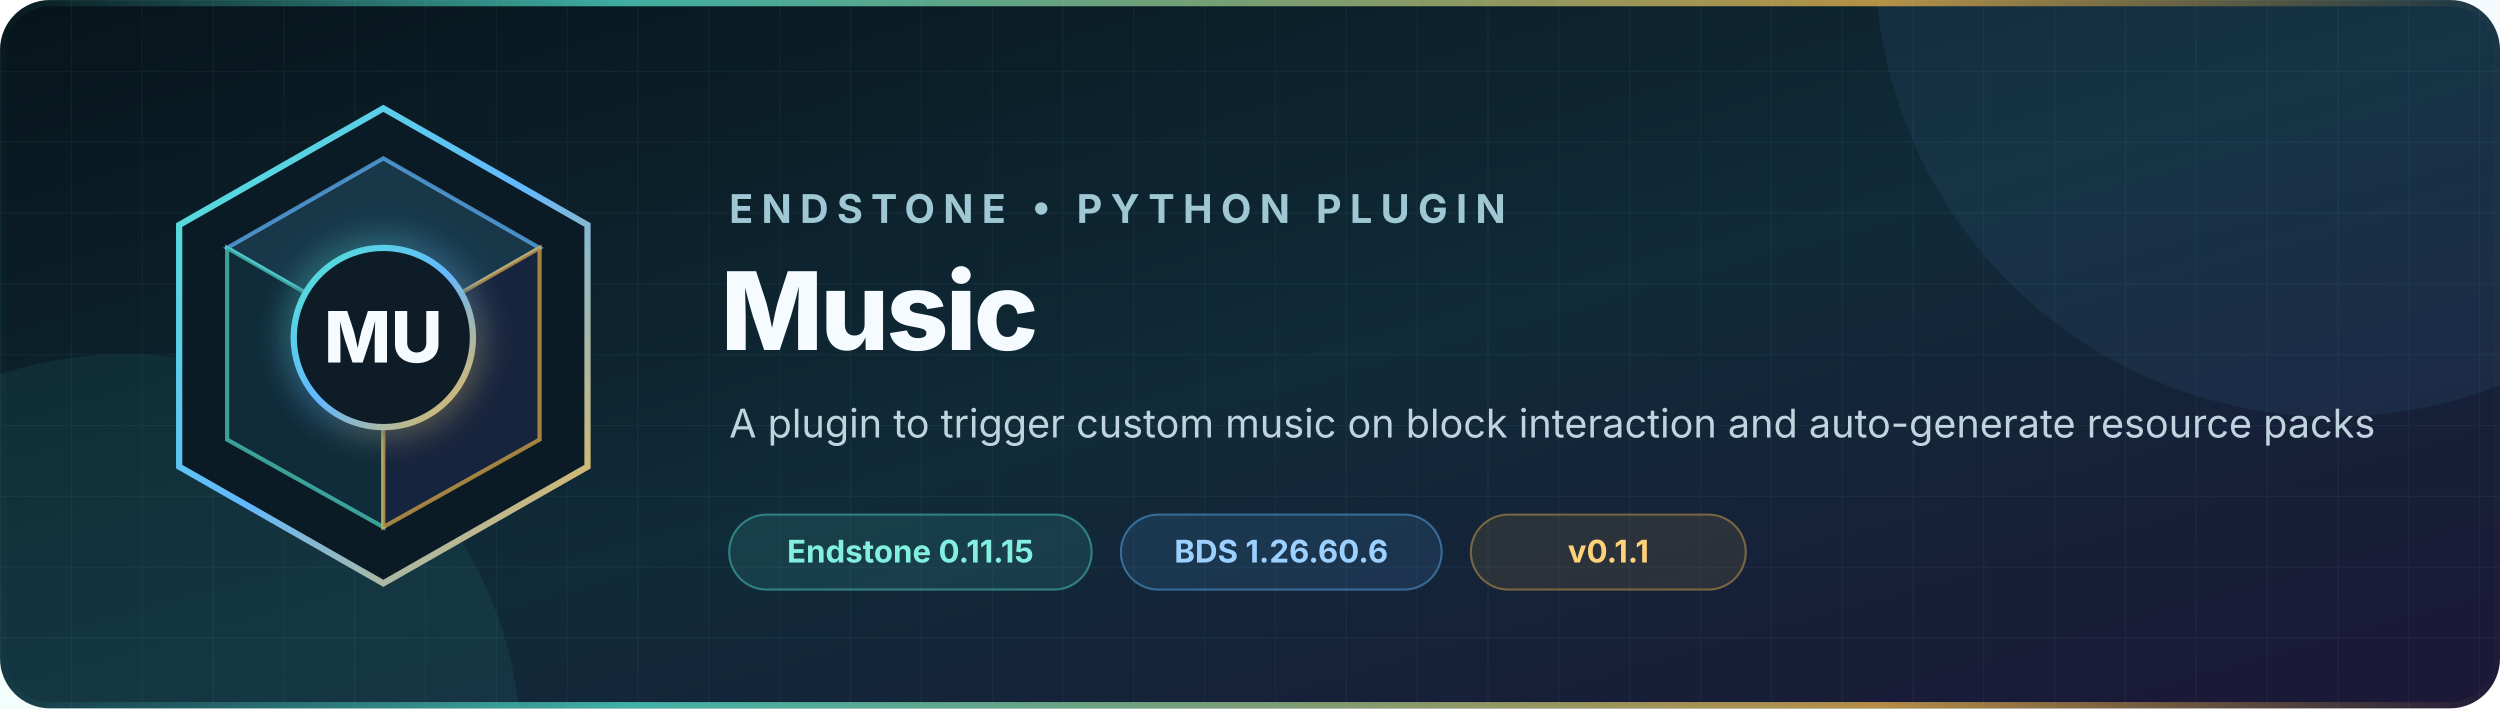
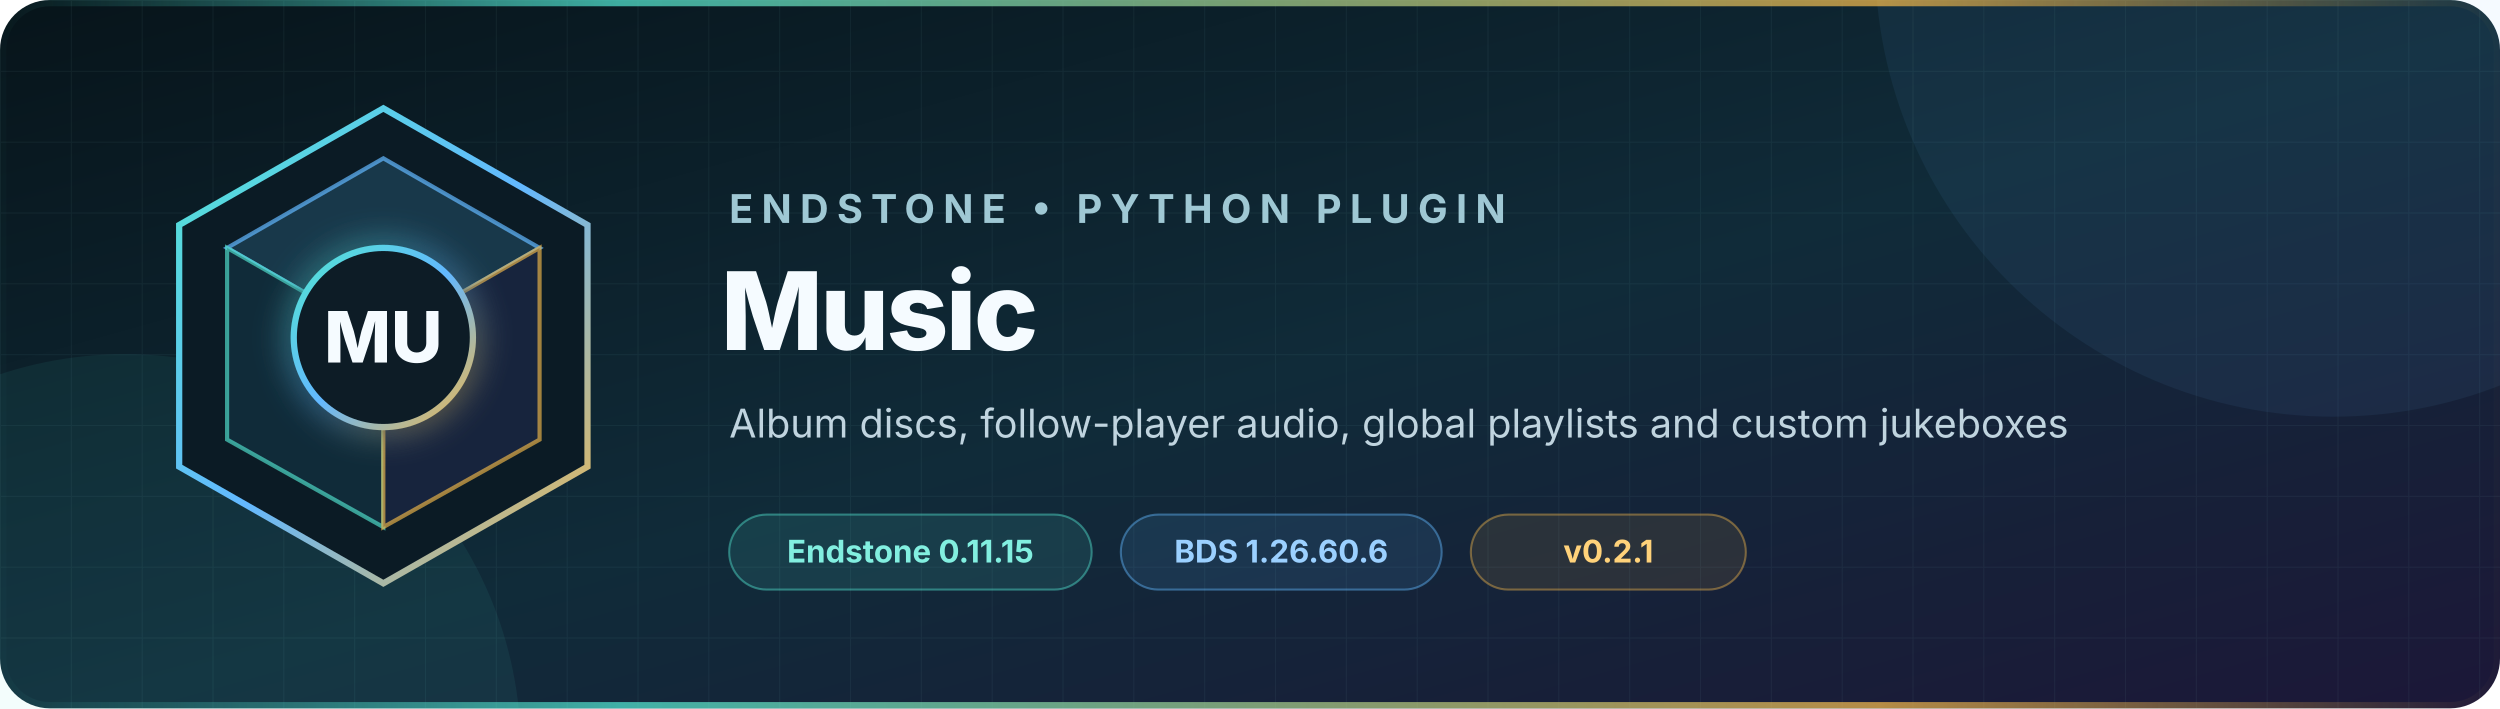
<svg xmlns="http://www.w3.org/2000/svg" width="1200" height="340" viewBox="0 0 1200 340" role="img" aria-labelledby="title description">
  <defs>
    <linearGradient id="background" x1="0" y1="0" x2="1" y2="1">
      <stop offset="0" stop-color="#07141a" />
      <stop offset="0.52" stop-color="#102b39" />
      <stop offset="1" stop-color="#1c1738" />
    </linearGradient>
    <linearGradient id="accent" x1="0" y1="0" x2="1" y2="1">
      <stop offset="0" stop-color="#52e5d1" />
      <stop offset="0.5" stop-color="#63b8ff" />
      <stop offset="1" stop-color="#f2b84b" />
    </linearGradient>
    <linearGradient id="rule" x1="0" y1="0" x2="1" y2="0">
      <stop offset="0" stop-color="#52e5d1" stop-opacity="0" />
      <stop offset="0.25" stop-color="#52e5d1" />
      <stop offset="0.75" stop-color="#f2b84b" />
      <stop offset="1" stop-color="#f2b84b" stop-opacity="0" />
    </linearGradient>
    <pattern id="grid" width="34" height="34" patternUnits="userSpaceOnUse">
      <path d="M34 0H0V34" fill="none" stroke="#9cdceb" stroke-opacity="0.055" />
    </pattern>
    <filter id="glow" x="-50%" y="-50%" width="200%" height="200%">
      <feGaussianBlur stdDeviation="8" result="blur" />
      <feMerge>
        <feMergeNode in="blur" />
        <feMergeNode in="SourceGraphic" />
      </feMerge>
    </filter>
  </defs>
  <rect width="1200" height="340" rx="24" fill="url(#background)" />
  <rect width="1200" height="340" rx="24" fill="url(#grid)" />
  <circle cx="1120" cy="-20" r="220" fill="#63b8ff" opacity="0.07" />
  <circle cx="60" cy="360" r="190" fill="#52e5d1" opacity="0.07" />
  <g transform="translate(72 48)">
    <path d="M112 4 210 60v116l-98 56-98-56V60Z" fill="#0b1b25" stroke="url(#accent)" stroke-width="3" />
    <path d="m112 28 75 43-75 43-75-43Z" fill="#18384a" stroke="#63b8ff" stroke-opacity="0.7" stroke-width="2" />
    <path d="m37 71 75 43v91l-75-42Z" fill="#102b39" stroke="#52e5d1" stroke-opacity="0.65" stroke-width="2" />
    <path d="m187 71-75 43v91l75-42Z" fill="#17243d" stroke="#f2b84b" stroke-opacity="0.65" stroke-width="2" />
    <circle cx="112" cy="114" r="43" fill="#0b1b25" stroke="url(#accent)" stroke-width="3" filter="url(#glow)" />
    <text x="112" y="126" text-anchor="middle" fill="#f5fbff" font-family="Inter, Segoe UI, Arial, sans-serif" font-size="34" font-weight="760">MU</text>
  </g>
  <g font-family="Inter, Segoe UI, Arial, sans-serif">
    <text x="350" y="107" fill="#9fc8d4" font-size="19" font-weight="650" letter-spacing="4">ENDSTONE • PYTHON PLUGIN</text>
    <text x="346" y="168" fill="#f5fbff" font-size="52" font-weight="760" letter-spacing="-1.3">Music</text>
-     <text x="350" y="210" fill="#c0d4df" font-size="19">A plugin to trigger custom music on block interaction and auto-generate resource packs</text>
+     <text x="350" y="210" fill="#c0d4df" font-size="19">Album discs, follow-player audio, global playlists and custom jukeboxes</text>
    <g transform="translate(350 247)" font-size="15" font-weight="650">
      <rect width="174" height="36" rx="18" fill="#52e5d1" fill-opacity="0.11" stroke="#52e5d1" stroke-opacity="0.44" />
      <text x="87" y="23" text-anchor="middle" fill="#82efe0">Endstone 0.11.15</text>
      <rect x="188" width="154" height="36" rx="18" fill="#63b8ff" fill-opacity="0.11" stroke="#63b8ff" stroke-opacity="0.44" />
      <text x="265" y="23" text-anchor="middle" fill="#9bd0ff">BDS 1.26.60.6</text>
      <rect x="356" width="132" height="36" rx="18" fill="#f2b84b" fill-opacity="0.1" stroke="#f2b84b" stroke-opacity="0.42" />
-       <text x="422" y="23" text-anchor="middle" fill="#ffd27a">v0.1.1</text>
+       <text x="422" y="23" text-anchor="middle" fill="#ffd27a">v0.2.1</text>
    </g>
  </g>
  <rect x="1.5" y="1.5" width="1197" height="337" rx="22.5" fill="none" stroke="url(#rule)" stroke-width="3" opacity="0.72" />
</svg>
